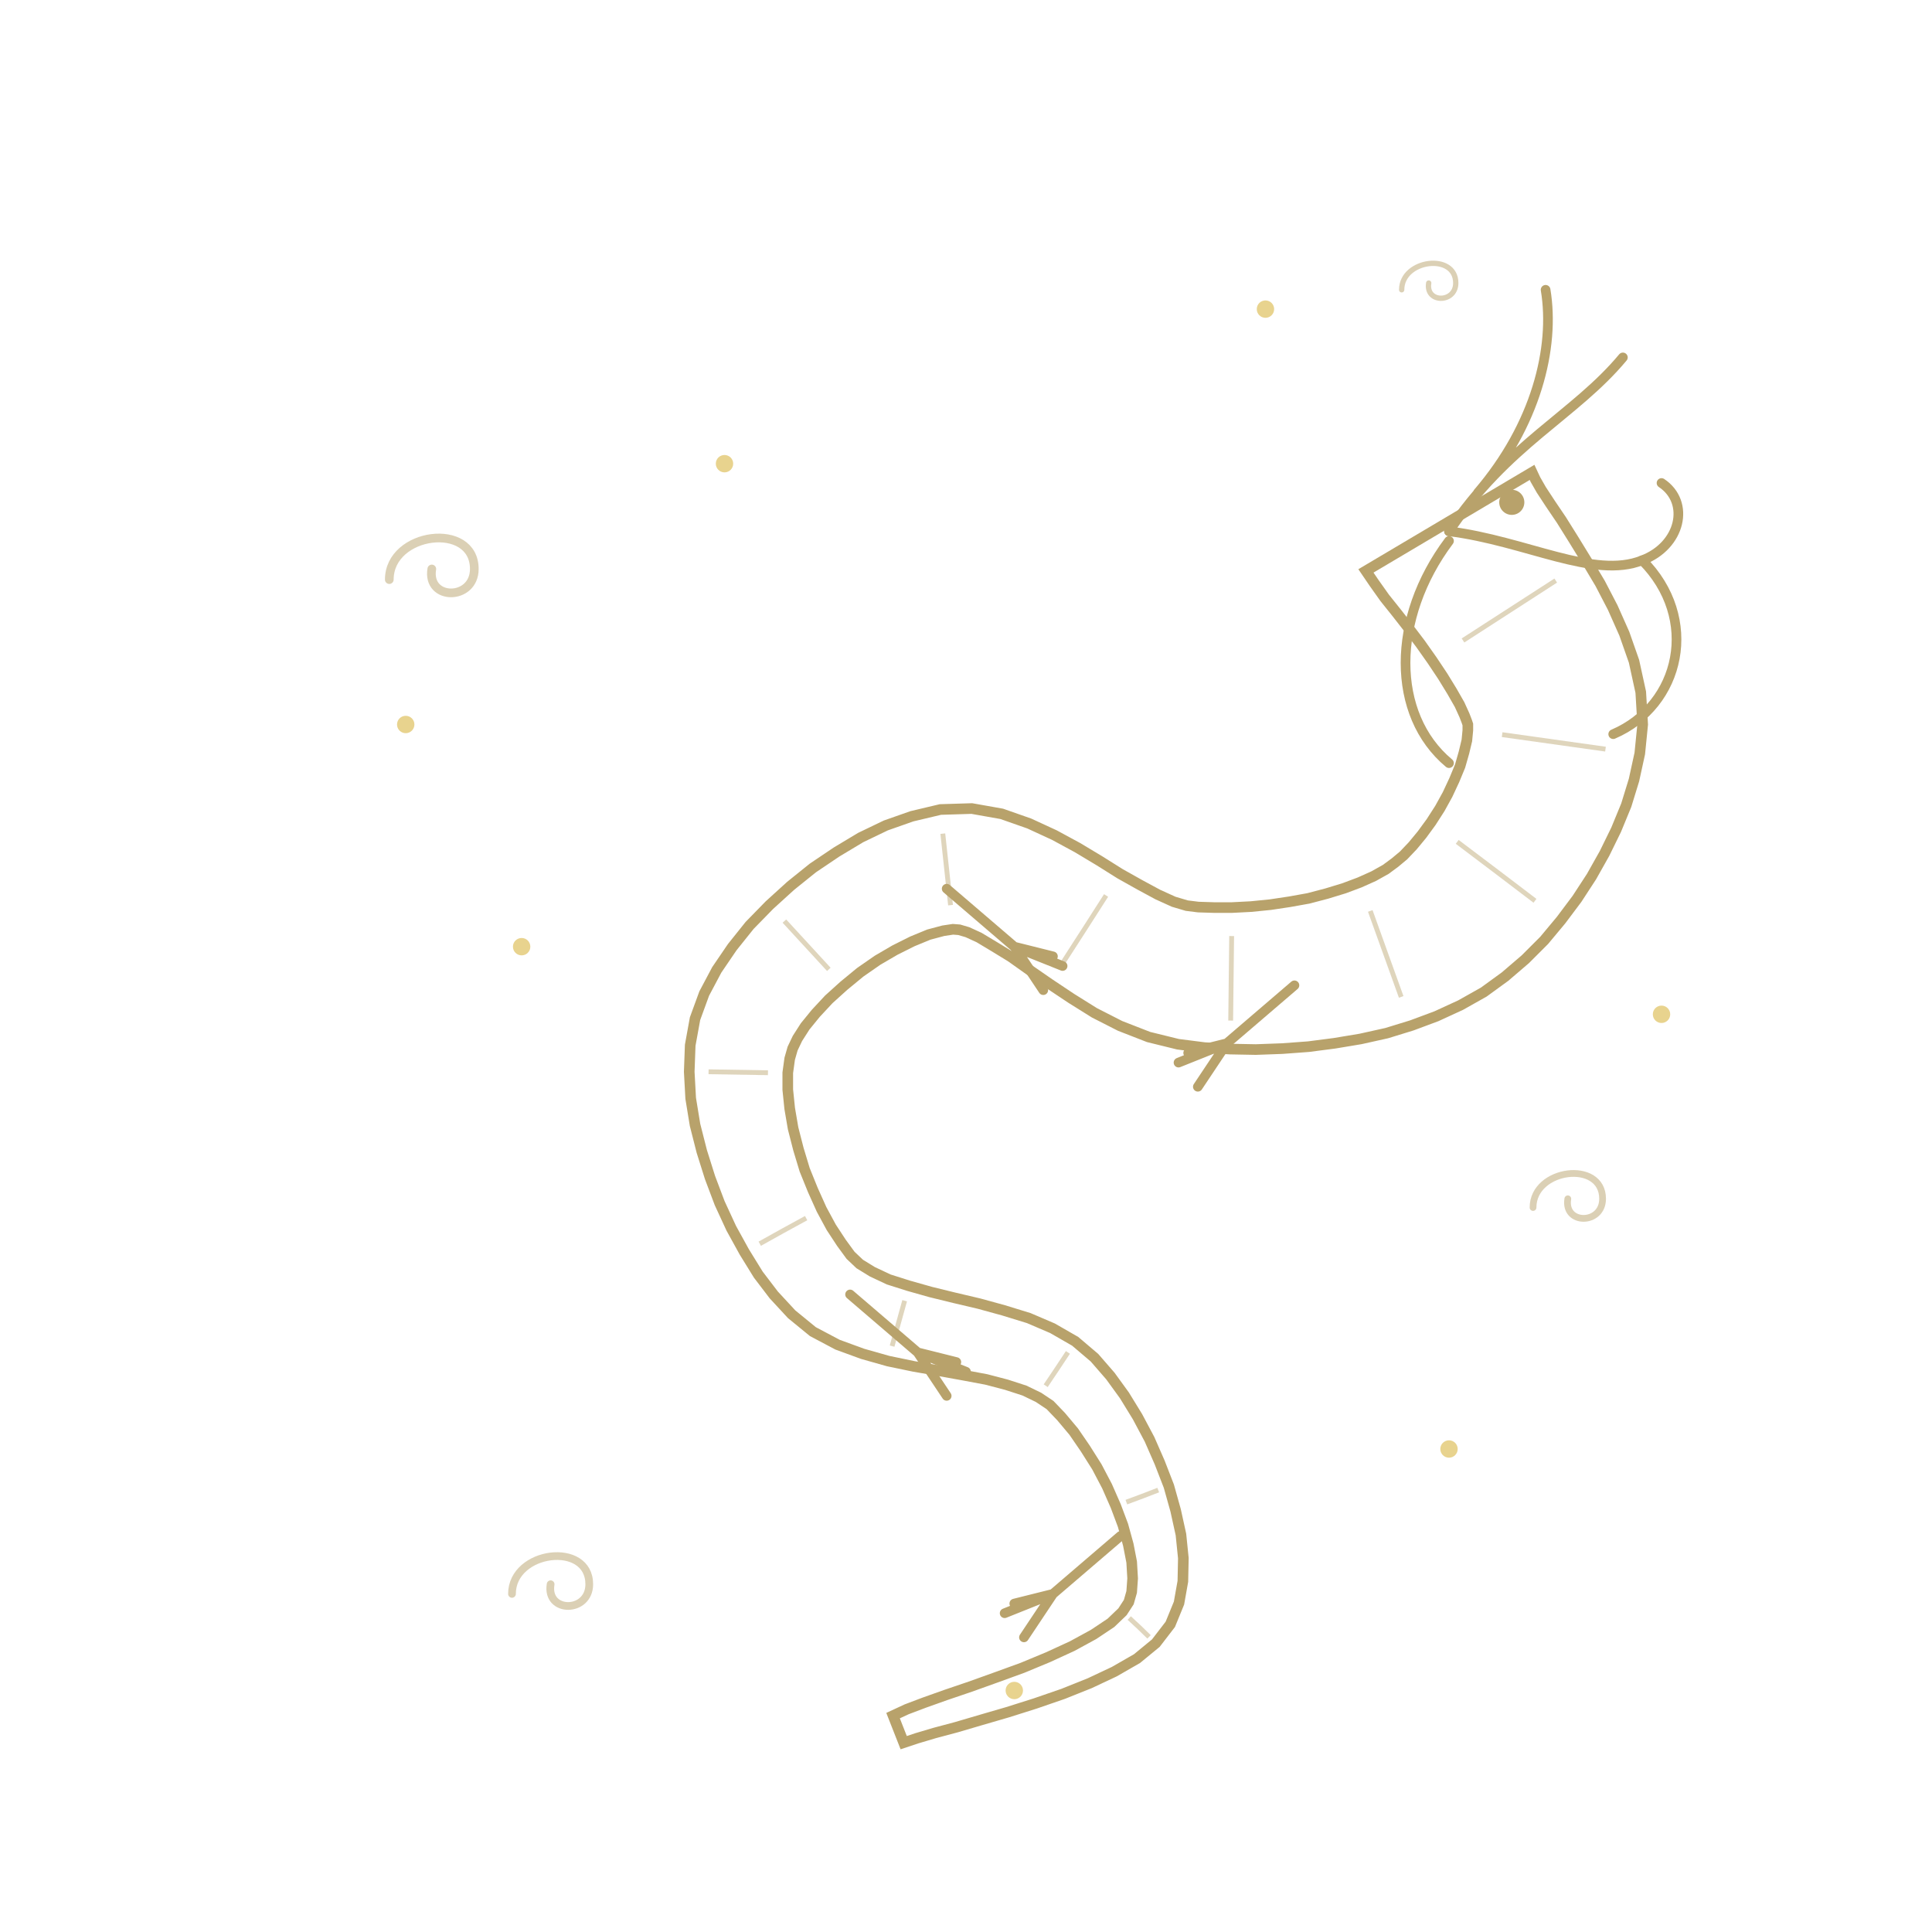
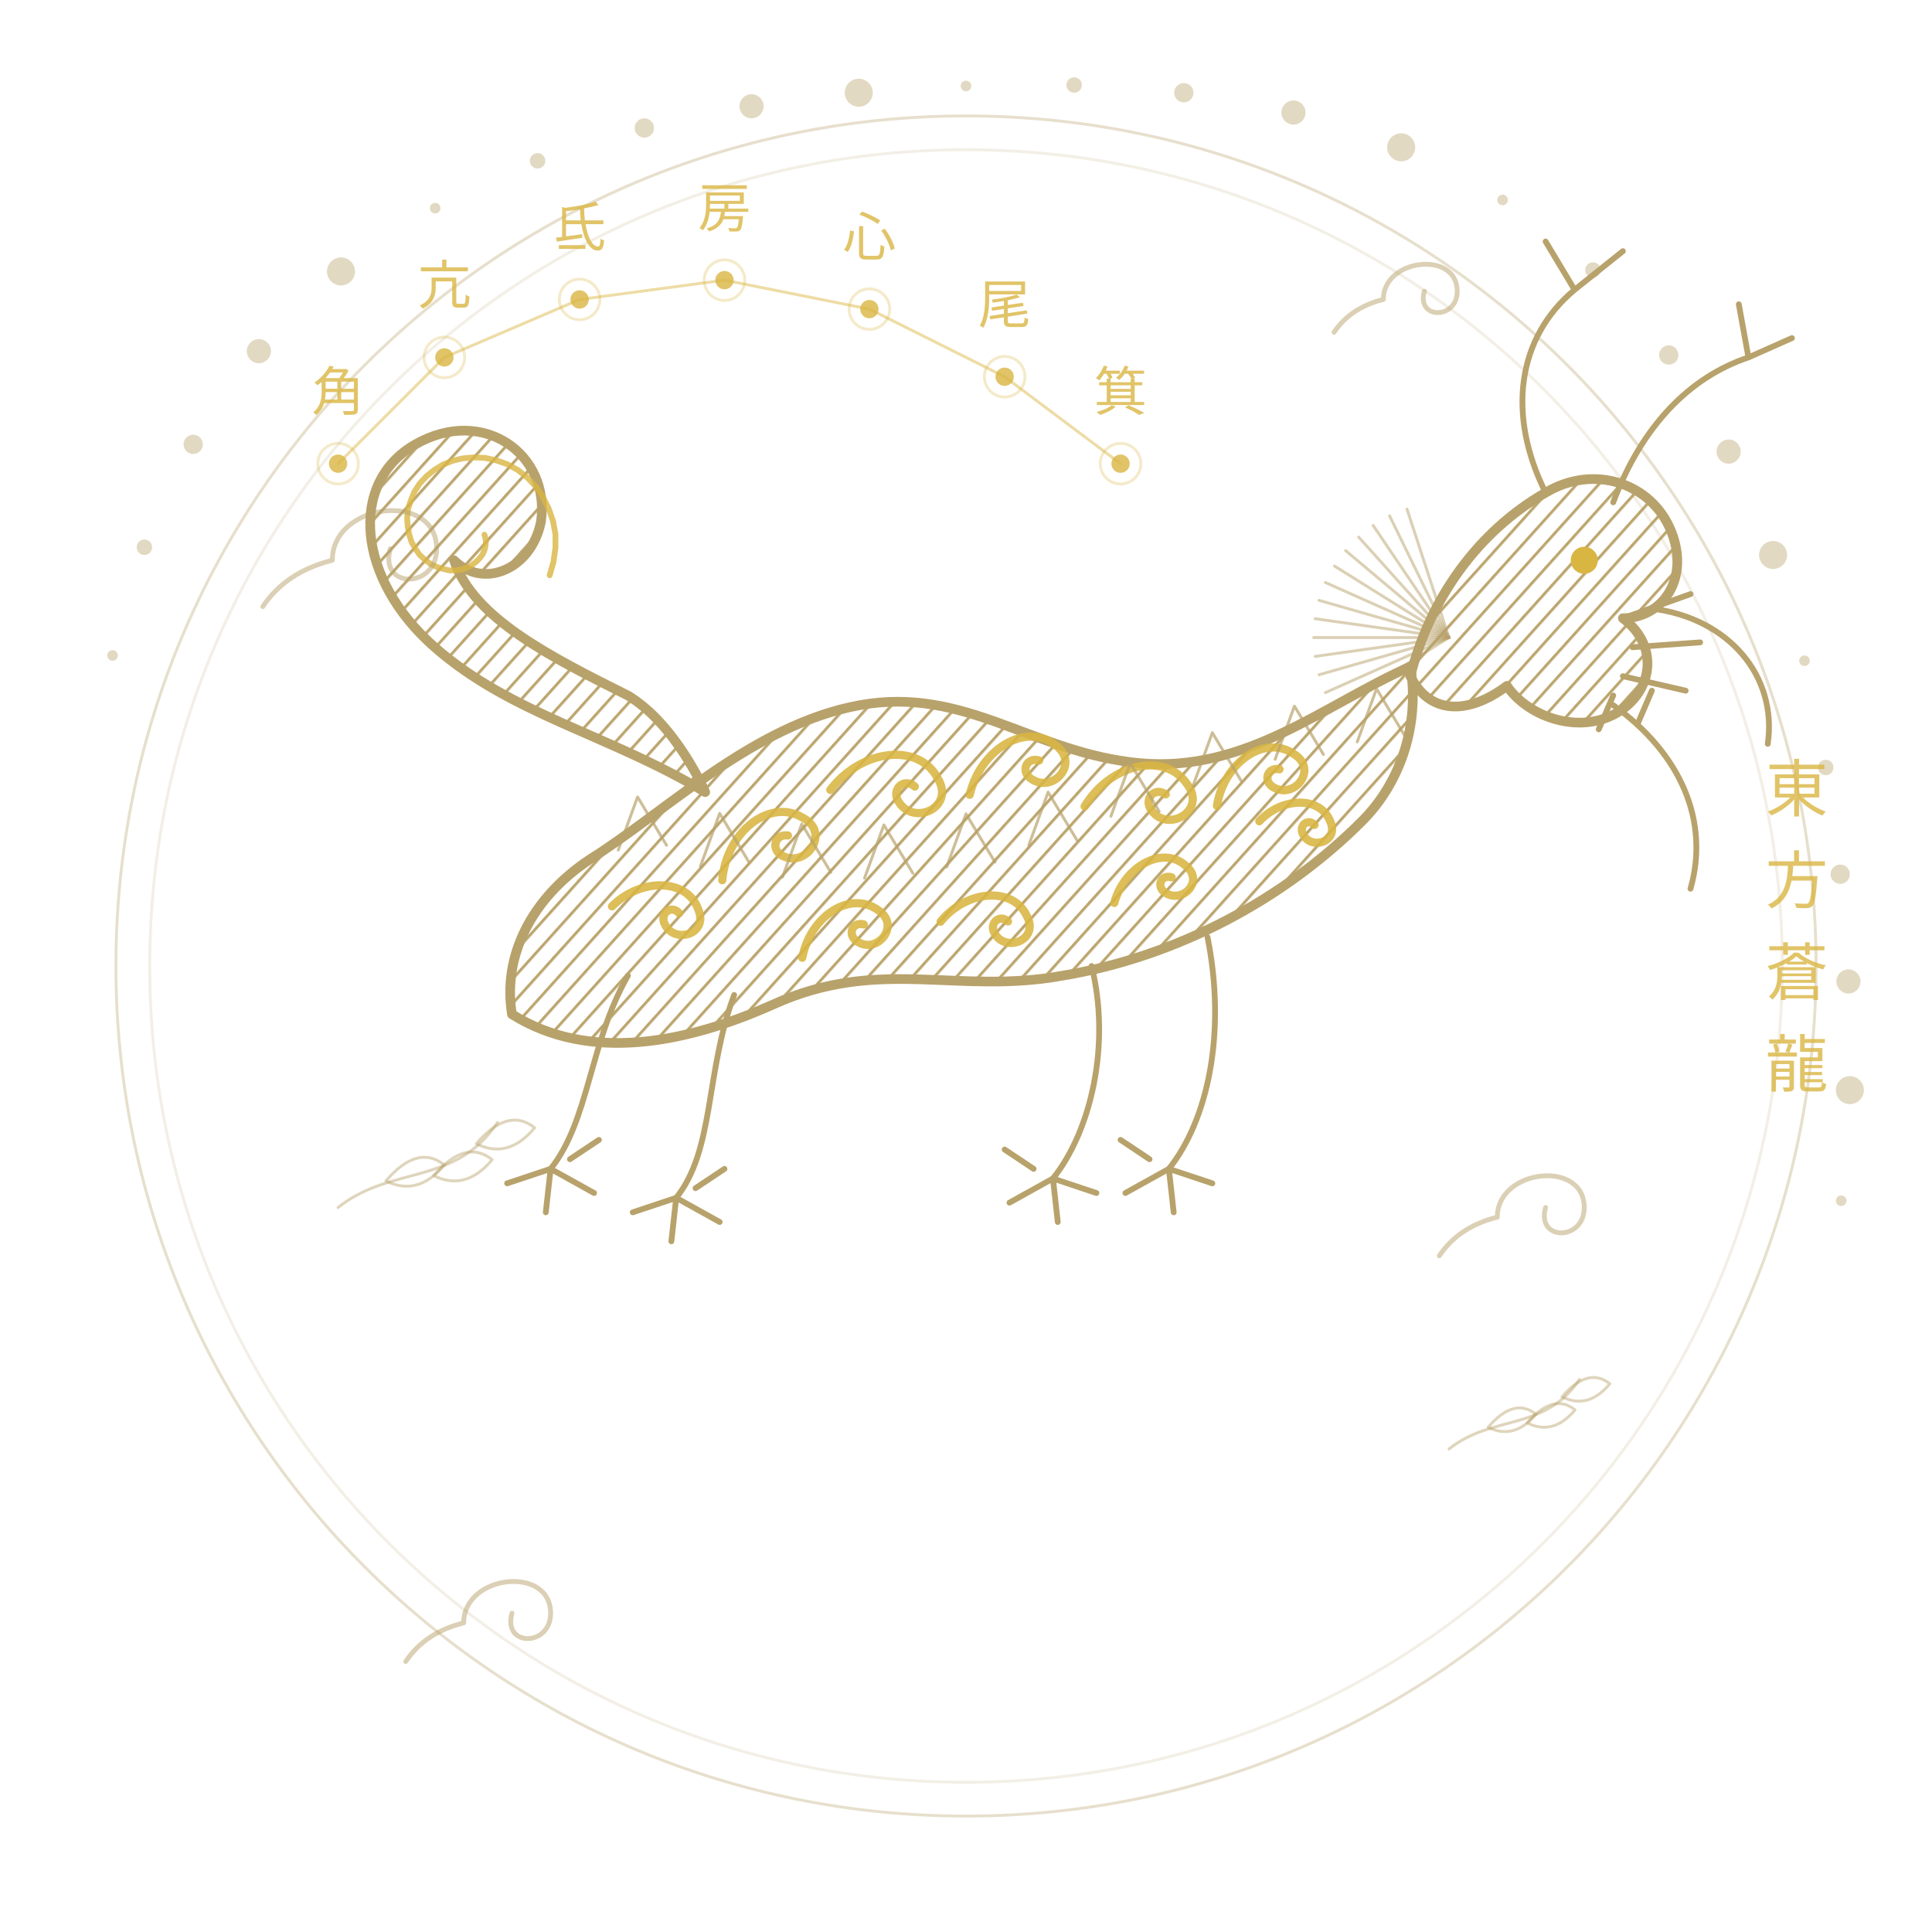
<svg xmlns="http://www.w3.org/2000/svg" viewBox="0 0 400 400" width="400" height="400" class="creature dragon">
-   <path d="M 282.8,118.2 L 284.5,120.7 L 286.7,123.8 L 289.1,126.8 L 291.6,130.0 L 294.1,133.3 L 296.5,136.7 L 298.7,140.0 L 300.6,143.1 L 302.2,145.9 L 303.2,148.1 L 303.7,149.4 L 303.9,150.0 L 303.9,151.2 L 303.7,153.3 L 303.1,155.8 L 302.3,158.6 L 301.1,161.5 L 299.7,164.5 L 298.1,167.4 L 296.3,170.2 L 294.4,172.8 L 292.5,175.1 L 290.6,177.1 L 288.8,178.6 L 286.9,180.0 L 284.4,181.4 L 281.5,182.7 L 278.3,183.9 L 274.7,185.0 L 270.9,186.0 L 267.0,186.7 L 263.0,187.3 L 259.0,187.7 L 255.1,187.9 L 251.3,187.9 L 248.1,187.8 L 245.7,187.5 L 243.0,186.7 L 239.7,185.2 L 236.0,183.2 L 231.9,180.9 L 227.6,178.2 L 223.1,175.5 L 218.3,172.9 L 213.1,170.5 L 207.4,168.5 L 201.2,167.4 L 194.7,167.6 L 188.8,169.0 L 183.4,170.9 L 178.2,173.4 L 173.2,176.4 L 168.3,179.7 L 163.7,183.4 L 159.3,187.4 L 155.2,191.6 L 151.6,196.1 L 148.4,200.8 L 145.8,205.7 L 143.9,210.9 L 142.9,216.4 L 142.7,221.9 L 143.0,227.4 L 143.9,232.9 L 145.3,238.4 L 147.0,243.8 L 149.0,249.1 L 151.4,254.3 L 154.1,259.2 L 157.0,263.9 L 160.2,268.1 L 163.9,272.1 L 168.3,275.7 L 173.4,278.4 L 178.6,280.3 L 183.9,281.8 L 189.2,282.9 L 194.4,283.8 L 199.4,284.7 L 204.2,285.6 L 208.4,286.7 L 212.1,287.9 L 215.0,289.3 L 217.4,290.9 L 219.7,293.3 L 222.3,296.4 L 224.7,299.9 L 227.1,303.7 L 229.2,307.7 L 231.0,311.8 L 232.5,315.8 L 233.6,319.8 L 234.3,323.4 L 234.5,326.8 L 234.3,329.6 L 233.7,331.7 L 232.4,333.7 L 230.0,336.0 L 226.4,338.4 L 222.0,340.8 L 217.0,343.1 L 211.7,345.3 L 206.2,347.3 L 200.9,349.2 L 195.9,350.9 L 191.4,352.5 L 187.7,353.9 L 184.9,355.2 L 187.1,360.8 L 189.8,359.9 L 193.5,358.8 L 198.0,357.6 L 203.1,356.1 L 208.6,354.5 L 214.3,352.7 L 220.1,350.7 L 225.6,348.5 L 230.7,346.1 L 235.4,343.4 L 239.3,340.2 L 242.3,336.3 L 244.1,331.9 L 244.9,327.4 L 245.0,322.6 L 244.5,317.7 L 243.4,312.7 L 242.0,307.7 L 240.1,302.8 L 238.0,298.0 L 235.5,293.3 L 232.8,288.9 L 229.9,284.9 L 226.6,281.1 L 222.6,277.7 L 217.9,275.0 L 213.0,272.9 L 207.8,271.3 L 202.7,269.9 L 197.6,268.7 L 192.7,267.5 L 188.1,266.2 L 184.0,264.9 L 180.6,263.3 L 178.0,261.7 L 176.1,259.9 L 174.2,257.3 L 172.1,254.1 L 170.1,250.4 L 168.3,246.4 L 166.6,242.2 L 165.3,237.9 L 164.2,233.6 L 163.5,229.5 L 163.1,225.6 L 163.1,222.1 L 163.5,219.2 L 164.1,217.1 L 165.1,215.0 L 166.7,212.5 L 168.9,209.8 L 171.6,206.9 L 174.7,204.1 L 178.1,201.3 L 181.7,198.8 L 185.3,196.7 L 188.9,194.9 L 192.3,193.5 L 195.3,192.7 L 197.3,192.4 L 198.6,192.5 L 200.3,193.0 L 202.7,194.1 L 205.7,195.9 L 209.3,198.1 L 213.1,200.8 L 217.3,203.7 L 221.8,206.7 L 226.6,209.7 L 231.9,212.4 L 237.8,214.7 L 243.9,216.2 L 249.4,216.9 L 254.7,217.2 L 260.0,217.3 L 265.5,217.1 L 270.9,216.7 L 276.3,216.0 L 281.7,215.1 L 287.1,213.9 L 292.3,212.3 L 297.4,210.4 L 302.4,208.1 L 307.2,205.4 L 311.6,202.2 L 315.8,198.6 L 319.7,194.7 L 323.2,190.5 L 326.5,186.1 L 329.5,181.5 L 332.2,176.7 L 334.6,171.8 L 336.7,166.7 L 338.3,161.5 L 339.5,156.0 L 340.1,150.0 L 339.7,143.3 L 338.3,136.9 L 336.3,131.2 L 333.9,125.8 L 331.3,120.8 L 328.5,116.1 L 325.8,111.7 L 323.3,107.7 L 321.0,104.3 L 319.1,101.4 L 317.9,99.3 L 317.2,97.8 Z" fill="none" stroke="#b8a26b" stroke-width="2.2" opacity="1.0" />
-   <path d="M 300,110 C 312,92 326,86 336,74 M 306,102 C 318,88 322,72 320,60" fill="none" stroke="#b8a26b" stroke-width="2" stroke-linecap="round" stroke-linejoin="round" />
-   <path d="M 300,110 C 316,112 330,120 340,116 C 348,113 350,104 344,100" fill="none" stroke="#b8a26b" stroke-width="2" stroke-linecap="round" stroke-linejoin="round" />
-   <circle cx="313" cy="104" r="2.6" fill="#b8a26b" opacity="1.0" />
-   <path d="M 340,116 C 352,128 348,146 334,152 M 300,112 C 288,128 288,148 300,158" fill="none" stroke="#b8a26b" stroke-width="2" stroke-linecap="round" stroke-linejoin="round" />
-   <path d="M 268,204 l -14,12 l -8,2 M 254,216 l -6,9 M 254,216 l -10,4" fill="none" stroke="#b8a26b" stroke-width="2" stroke-linecap="round" stroke-linejoin="round" />
-   <path d="M 196,184 l 14,12 l 8,2 M 210,196 l 6,9 M 210,196 l 10,4" fill="none" stroke="#b8a26b" stroke-width="2" stroke-linecap="round" stroke-linejoin="round" />
-   <path d="M 176,268 l 14,12 l 8,2 M 190,280 l 6,9 M 190,280 l 10,4" fill="none" stroke="#b8a26b" stroke-width="2" stroke-linecap="round" stroke-linejoin="round" />
-   <path d="M 232,318 l -14,12 l -8,2 M 218,330 l -6,9 M 218,330 l -10,4" fill="none" stroke="#b8a26b" stroke-width="2" stroke-linecap="round" stroke-linejoin="round" />
-   <path d="M 302.9,132.6 Q 312.5,126.4 322.1,120.2" fill="none" stroke="#b8a26b" stroke-width="1" opacity="0.45" />
-   <path d="M 311.0,152.1 Q 321.7,153.6 332.4,155.1" fill="none" stroke="#b8a26b" stroke-width="1" opacity="0.45" />
-   <path d="M 301.7,174.3 Q 309.8,180.4 317.8,186.5" fill="none" stroke="#b8a26b" stroke-width="1" opacity="0.45" />
-   <path d="M 283.7,188.6 Q 286.9,197.5 290.1,206.4" fill="none" stroke="#b8a26b" stroke-width="1" opacity="0.45" />
-   <path d="M 255.0,193.8 Q 254.9,202.6 254.8,211.3" fill="none" stroke="#b8a26b" stroke-width="1" opacity="0.45" />
-   <path d="M 229.0,185.4 Q 224.6,192.3 220.2,199.1" fill="none" stroke="#b8a26b" stroke-width="1" opacity="0.45" />
-   <path d="M 195.2,172.6 Q 196.0,180.0 196.8,187.4" fill="none" stroke="#b8a26b" stroke-width="1" opacity="0.45" />
-   <path d="M 162.4,190.7 Q 167.0,195.7 171.6,200.7" fill="none" stroke="#b8a26b" stroke-width="1" opacity="0.45" />
-   <path d="M 146.7,221.9 Q 152.9,222.0 159.0,222.1" fill="none" stroke="#b8a26b" stroke-width="1" opacity="0.45" />
-   <path d="M 157.3,257.5 Q 162.1,254.8 166.9,252.2" fill="none" stroke="#b8a26b" stroke-width="1" opacity="0.45" />
-   <path d="M 184.7,278.7 Q 186.0,274.0 187.3,269.3" fill="none" stroke="#b8a26b" stroke-width="1" opacity="0.45" />
-   <path d="M 216.5,286.9 Q 218.8,283.5 221.1,280.0" fill="none" stroke="#b8a26b" stroke-width="1" opacity="0.45" />
-   <path d="M 233.2,311.0 Q 236.5,309.8 239.8,308.5" fill="none" stroke="#b8a26b" stroke-width="1" opacity="0.45" />
-   <path d="M 233.8,335.0 Q 235.9,336.9 237.9,338.9" fill="none" stroke="#b8a26b" stroke-width="1" opacity="0.45" />
-   <path d="M 80.6,120.0 C 80.6,110.1 98.2,107.9 98.2,117.8 C 98.2,124.4 88.3,124.4 89.4,117.8" fill="none" stroke="#b8a26b" stroke-width="1.8" stroke-linecap="round" opacity="0.5" />
-   <path d="M 317.4,250.0 C 317.4,241.9 331.8,240.1 331.8,248.2 C 331.8,253.6 323.7,253.6 324.6,248.2" fill="none" stroke="#b8a26b" stroke-width="1.4" stroke-linecap="round" opacity="0.5" />
-   <path d="M 106.0,330.0 C 106.0,321.0 122.0,319.0 122.0,328.0 C 122.0,334.0 113.0,334.0 114.0,328.0" fill="none" stroke="#b8a26b" stroke-width="1.6" stroke-linecap="round" opacity="0.5" />
-   <path d="M 290.2,60.0 C 290.2,53.7 301.4,52.3 301.4,58.6 C 301.4,62.8 295.1,62.8 295.8,58.6" fill="none" stroke="#b8a26b" stroke-width="1.1" stroke-linecap="round" opacity="0.5" />
-   <circle cx="84.0" cy="150.0" r="1.8" fill="#d9b542" opacity="0.6" />
-   <circle cx="108.0" cy="196.0" r="1.8" fill="#d9b542" opacity="0.6" />
-   <circle cx="300.0" cy="300.0" r="1.8" fill="#d9b542" opacity="0.6" />
-   <circle cx="262.0" cy="64.0" r="1.8" fill="#d9b542" opacity="0.6" />
-   <circle cx="150.0" cy="96.0" r="1.8" fill="#d9b542" opacity="0.6" />
-   <circle cx="210.0" cy="350.0" r="1.8" fill="#d9b542" opacity="0.6" />
-   <circle cx="344.0" cy="210.0" r="1.8" fill="#d9b542" opacity="0.6" />
+   <defs>
+     <pattern id="hatch-dragon" width="3.4" height="3.4" patternUnits="userSpaceOnUse" patternTransform="rotate(42)">
+       <line x1="0" y1="0" x2="0" y2="3.4" stroke="#b8a26b" stroke-width="1.15" />
+     </pattern>
+   </defs>
+   <path d="M 292,138 C 274,146 258,160 236,158 C 214,156 200,142 178,146 C 156,150 138,168 122,178 C 110,186 104,198 106,210 C 122,220 142,216 160,208 C 182,198 198,206 220,202 C 244,198 266,186 282,170 C 290,162 294,150 292,138 Z" fill="url(#hatch-dragon)" opacity="1.00" />
+   <path d="M 292,138 C 274,146 258,160 236,158 C 214,156 200,142 178,146 C 156,150 138,168 122,178 C 110,186 104,198 106,210 C 122,220 142,216 160,208 C 182,198 198,206 220,202 C 244,198 266,186 282,170 C 290,162 294,150 292,138 Z" fill="none" stroke="#b8a26b" stroke-width="2.0" stroke-linecap="round" stroke-linejoin="round" opacity="1.00" />
+   <path d="M 292,140 C 296,124 306,110 320,102 C 330,96 342,100 346,110 C 350,120 344,128 336,128 C 344,134 342,144 334,148 C 326,152 316,148 312,142 C 304,148 296,148 292,140 Z" fill="url(#hatch-dragon)" opacity="1.00" />
+   <path d="M 292,140 C 296,124 306,110 320,102 C 330,96 342,100 346,110 C 350,120 344,128 336,128 C 344,134 342,144 334,148 C 326,152 316,148 312,142 C 304,148 296,148 292,140 Z" fill="none" stroke="#b8a26b" stroke-width="2.0" stroke-linecap="round" stroke-linejoin="round" opacity="1.00" />
+   <path d="M 146,164 C 126,152 106,148 90,134 C 74,120 72,100 86,92 C 100,84 114,94 112,108 C 110,118 100,122 94,116 C 98,128 114,136 130,144 C 140,150 146,164 146,164 Z" fill="url(#hatch-dragon)" opacity="1.00" />
+   <path d="M 146,164 C 126,152 106,148 90,134 C 74,120 72,100 86,92 C 100,84 114,94 112,108 C 110,118 100,122 94,116 C 98,128 114,136 130,144 C 140,150 146,164 146,164 Z" fill="none" stroke="#b8a26b" stroke-width="2.0" stroke-linecap="round" stroke-linejoin="round" opacity="1.00" />
+   <g transform="rotate(-14.0 262.0 160.0)">
+     <path d="M 250.6,164.2 C 254.2,155.8 263.8,152.2 268.6,157.6 C 272.8,161.8 266.8,166.6 263.2,163.6 C 260.8,161.8 262.6,158.8 265.0,160.0" fill="none" stroke="#d9b542" stroke-width="1.7" stroke-linecap="round" stroke-linejoin="round" opacity="0.88" />
+   </g>
+   <g transform="rotate(8.0 238.0 164.0)">
+     <path d="M 225.1,168.8 C 229.2,159.2 240.0,155.2 245.5,161.3 C 250.2,166.0 243.4,171.5 239.4,168.1 C 236.6,166.0 238.7,162.6 241.4,164.0" fill="none" stroke="#d9b542" stroke-width="1.7" stroke-linecap="round" stroke-linejoin="round" opacity="0.88" />
+   </g>
+   <g transform="rotate(-10.0 212.0 158.0)">
+     <path d="M 199.8,162.5 C 203.7,153.5 213.9,149.7 219.0,155.4 C 223.5,159.9 217.1,165.0 213.3,161.8 C 210.7,159.9 212.6,156.7 215.2,158.0" fill="none" stroke="#d9b542" stroke-width="1.7" stroke-linecap="round" stroke-linejoin="round" opacity="0.88" />
+   </g>
+   <g transform="rotate(14.0 186.0 162.0)">
+     <path d="M 172.7,166.9 C 176.9,157.1 188.1,152.9 193.7,159.2 C 198.6,164.1 191.6,169.7 187.4,166.2 C 184.6,164.1 186.7,160.6 189.5,162.0" fill="none" stroke="#d9b542" stroke-width="1.7" stroke-linecap="round" stroke-linejoin="round" opacity="0.88" />
+   </g>
+   <g transform="rotate(-18.0 160.0 174.0)">
+     <path d="M 147.5,178.6 C 151.4,169.4 162.0,165.4 167.3,171.4 C 171.9,176.0 165.3,181.3 161.3,178.0 C 158.7,176.0 160.7,172.7 163.3,174.0" fill="none" stroke="#d9b542" stroke-width="1.7" stroke-linecap="round" stroke-linejoin="round" opacity="0.88" />
+   </g>
+   <g transform="rotate(22.0 138.0 188.0)">
+     <path d="M 127.4,191.9 C 130.7,184.1 139.7,180.7 144.2,185.8 C 148.1,189.7 142.5,194.2 139.1,191.4 C 136.9,189.7 138.6,186.9 140.8,188.0" fill="none" stroke="#d9b542" stroke-width="1.7" stroke-linecap="round" stroke-linejoin="round" opacity="0.88" />
+   </g>
+   <g transform="rotate(-12.0 176.0 192.0)">
+     <path d="M 165.0,196.1 C 168.5,187.9 177.7,184.5 182.4,189.7 C 186.4,193.7 180.6,198.4 177.2,195.5 C 174.8,193.7 176.6,190.8 178.9,192.0" fill="none" stroke="#d9b542" stroke-width="1.7" stroke-linecap="round" stroke-linejoin="round" opacity="0.88" />
+   </g>
+   <g transform="rotate(16.0 206.0 190.0)">
+     <path d="M 195.4,193.9 C 198.7,186.1 207.7,182.7 212.2,187.8 C 216.1,191.7 210.5,196.2 207.1,193.4 C 204.9,191.7 206.6,188.9 208.8,190.0" fill="none" stroke="#d9b542" stroke-width="1.7" stroke-linecap="round" stroke-linejoin="round" opacity="0.88" />
+   </g>
+   <g transform="rotate(-8.0 240.0 182.0)">
+     <path d="M 230.1,185.6 C 233.2,178.4 241.6,175.2 245.7,179.9 C 249.4,183.6 244.2,187.7 241.0,185.1 C 239.0,183.6 240.5,181.0 242.6,182.0" fill="none" stroke="#d9b542" stroke-width="1.7" stroke-linecap="round" stroke-linejoin="round" opacity="0.88" />
+   </g>
+   <g transform="rotate(20.0 270.0 170.0)">
+     <path d="M 261.3,173.2 C 264.0,166.8 271.4,164.0 275.1,168.2 C 278.3,171.4 273.7,175.1 270.9,172.8 C 269.1,171.4 270.5,169.1 272.3,170.0" fill="none" stroke="#d9b542" stroke-width="1.7" stroke-linecap="round" stroke-linejoin="round" opacity="0.88" />
+   </g>
+   <path d="M 113.8,119.1 L 114.6,116.3 L 115.0,113.4 L 115.0,110.6 L 114.5,107.9 L 113.6,105.3 L 112.4,102.9 L 110.9,100.7 L 109.2,98.9 L 107.2,97.3 L 105.0,96.1 L 102.7,95.3 L 100.4,94.8 L 98.1,94.7 L 95.8,94.9 L 93.7,95.4 L 91.7,96.2 L 89.9,97.3 L 88.3,98.6 L 86.9,100.1 L 85.8,101.8 L 85.1,103.5 L 84.5,105.3 L 84.3,107.1 L 84.4,108.9 L 84.7,110.6 L 85.2,112.2 L 86.0,113.6 L 86.9,114.9 L 88.0,115.9 L 89.2,116.8 L 90.5,117.4 L 91.8,117.8 L 93.1,118.1 L 94.4,118.1 L 95.6,117.9 L 96.7,117.5 L 97.7,117.0 L 98.6,116.3 L 99.3,115.6 L 99.9,114.8 L 100.3,113.9 L 100.5,113.1 L 100.6,112.2 L 100.5,111.4 L 100.3,110.7" fill="none" stroke="#d9b542" stroke-width="1.2" stroke-linecap="round" stroke-linejoin="round" opacity="0.80" />
+   <path d="M 128,176.0 l 4,-11 l 6,10" fill="none" stroke="#b8a26b" stroke-width="0.6" stroke-linecap="round" stroke-linejoin="round" opacity="0.70" />
+   <path d="M 145,179.4 l 4,-11 l 6,10" fill="none" stroke="#b8a26b" stroke-width="0.6" stroke-linecap="round" stroke-linejoin="round" opacity="0.70" />
+   <path d="M 162,181.6 l 4,-11 l 6,10" fill="none" stroke="#b8a26b" stroke-width="0.6" stroke-linecap="round" stroke-linejoin="round" opacity="0.70" />
+   <path d="M 179,181.8 l 4,-11 l 6,10" fill="none" stroke="#b8a26b" stroke-width="0.6" stroke-linecap="round" stroke-linejoin="round" opacity="0.70" />
+   <path d="M 196,179.5 l 4,-11 l 6,10" fill="none" stroke="#b8a26b" stroke-width="0.6" stroke-linecap="round" stroke-linejoin="round" opacity="0.70" />
+   <path d="M 213,175.0 l 4,-11 l 6,10" fill="none" stroke="#b8a26b" stroke-width="0.6" stroke-linecap="round" stroke-linejoin="round" opacity="0.70" />
+   <path d="M 230,169.0 l 4,-11 l 6,10" fill="none" stroke="#b8a26b" stroke-width="0.6" stroke-linecap="round" stroke-linejoin="round" opacity="0.70" />
+   <path d="M 247,162.7 l 4,-11 l 6,10" fill="none" stroke="#b8a26b" stroke-width="0.6" stroke-linecap="round" stroke-linejoin="round" opacity="0.70" />
+   <path d="M 264,157.2 l 4,-11 l 6,10" fill="none" stroke="#b8a26b" stroke-width="0.6" stroke-linecap="round" stroke-linejoin="round" opacity="0.70" />
+   <path d="M 281,153.6 l 4,-11 l 6,10" fill="none" stroke="#b8a26b" stroke-width="0.6" stroke-linecap="round" stroke-linejoin="round" opacity="0.70" />
+   <path d="M 320,102 C 312,86 314,70 326,60 M 326,60 l 10,-8 M 326,60 l -6,-10 M 334,104 C 340,88 350,78 362,74 M 362,74 l 9,-4 M 362,74 l -2,-11" fill="none" stroke="#b8a26b" stroke-width="1.2" stroke-linecap="round" stroke-linejoin="round" opacity="1.00" />
+   <circle cx="328" cy="116" r="2.8" fill="#d9b542" opacity="1.0" />
+   <path d="M 342,126 C 358,128 368,140 366,154 M 334,146 C 348,156 354,170 350,184" fill="none" stroke="#b8a26b" stroke-width="1.2" stroke-linecap="round" stroke-linejoin="round" opacity="1.00" />
+   <path d="M 336,128 l 14,-5 M 338,134 l 14,-1 M 336,140 l 13,3 M 334,144 l -3,7 M 342,143 l -3,7" fill="none" stroke="#b8a26b" stroke-width="1.2" stroke-linecap="round" stroke-linejoin="round" opacity="1.00" />
+   <path d="M 300,132 L 276.3,146.8" fill="none" stroke="#b8a26b" stroke-width="0.6" stroke-linecap="round" stroke-linejoin="round" opacity="0.50" />
+   <path d="M 300,132 L 274.4,143.4" fill="none" stroke="#b8a26b" stroke-width="0.6" stroke-linecap="round" stroke-linejoin="round" opacity="0.50" />
+   <path d="M 300,132 L 273.1,139.7" fill="none" stroke="#b8a26b" stroke-width="0.6" stroke-linecap="round" stroke-linejoin="round" opacity="0.50" />
+   <path d="M 300,132 L 272.3,135.9" fill="none" stroke="#b8a26b" stroke-width="0.6" stroke-linecap="round" stroke-linejoin="round" opacity="0.50" />
+   <path d="M 300,132 L 272.0,132.0" fill="none" stroke="#b8a26b" stroke-width="0.6" stroke-linecap="round" stroke-linejoin="round" opacity="0.50" />
+   <path d="M 300,132 L 272.3,128.1" fill="none" stroke="#b8a26b" stroke-width="0.6" stroke-linecap="round" stroke-linejoin="round" opacity="0.50" />
+   <path d="M 300,132 L 273.1,124.3" fill="none" stroke="#b8a26b" stroke-width="0.6" stroke-linecap="round" stroke-linejoin="round" opacity="0.50" />
+   <path d="M 300,132 L 274.4,120.6" fill="none" stroke="#b8a26b" stroke-width="0.6" stroke-linecap="round" stroke-linejoin="round" opacity="0.50" />
+   <path d="M 300,132 L 276.3,117.2" fill="none" stroke="#b8a26b" stroke-width="0.6" stroke-linecap="round" stroke-linejoin="round" opacity="0.50" />
+   <path d="M 300,132 L 278.6,114.0" fill="none" stroke="#b8a26b" stroke-width="0.6" stroke-linecap="round" stroke-linejoin="round" opacity="0.50" />
+   <path d="M 300,132 L 281.3,111.2" fill="none" stroke="#b8a26b" stroke-width="0.6" stroke-linecap="round" stroke-linejoin="round" opacity="0.50" />
+   <path d="M 300,132 L 284.3,108.8" fill="none" stroke="#b8a26b" stroke-width="0.6" stroke-linecap="round" stroke-linejoin="round" opacity="0.50" />
+   <path d="M 300,132 L 287.7,106.8" fill="none" stroke="#b8a26b" stroke-width="0.6" stroke-linecap="round" stroke-linejoin="round" opacity="0.50" />
+   <path d="M 300,132 L 291.3,105.4" fill="none" stroke="#b8a26b" stroke-width="0.6" stroke-linecap="round" stroke-linejoin="round" opacity="0.50" />
+   <path d="M 250,194 C 254,214 250,232 242,242" fill="none" stroke="#b8a26b" stroke-width="1.2" stroke-linecap="round" stroke-linejoin="round" opacity="1.00" />
+   <path d="M 242.0,242.0 l -9.0,5.0 M 242.0,242.0 l 1.0,9.0 M 242.0,242.0 l 9.0,3.0 M 238.0,240.0 l -6.0,-4.0" fill="none" stroke="#b8a26b" stroke-width="1.2" stroke-linecap="round" stroke-linejoin="round" opacity="1.00" />
+   <path d="M 226,200 C 230,216 226,234 218,244" fill="none" stroke="#b8a26b" stroke-width="1.2" stroke-linecap="round" stroke-linejoin="round" opacity="1.00" />
+   <path d="M 218.0,244.0 l -9.0,5.0 M 218.0,244.0 l 1.0,9.0 M 218.0,244.0 l 9.0,3.0 M 214.0,242.0 l -6.0,-4.0" fill="none" stroke="#b8a26b" stroke-width="1.2" stroke-linecap="round" stroke-linejoin="round" opacity="1.00" />
+   <path d="M 152,206 C 146,222 148,238 140,248" fill="none" stroke="#b8a26b" stroke-width="1.2" stroke-linecap="round" stroke-linejoin="round" opacity="1.00" />
+   <path d="M 140.0,248.0 l 9.0,5.0 M 140.0,248.0 l -1.0,9.0 M 140.0,248.0 l -9.0,3.0 M 144.0,246.0 l 6.0,-4.0" fill="none" stroke="#b8a26b" stroke-width="1.2" stroke-linecap="round" stroke-linejoin="round" opacity="1.00" />
+   <path d="M 130,202 C 122,216 122,232 114,242" fill="none" stroke="#b8a26b" stroke-width="1.2" stroke-linecap="round" stroke-linejoin="round" opacity="1.00" />
+   <path d="M 114.0,242.0 l 9.0,5.0 M 114.0,242.0 l -1.0,9.0 M 114.0,242.0 l -9.0,3.0 M 118.0,240.0 l 6.0,-4.0" fill="none" stroke="#b8a26b" stroke-width="1.2" stroke-linecap="round" stroke-linejoin="round" opacity="1.00" />
+   <circle cx="200" cy="200" r="176" fill="none" stroke="#b8a26b" stroke-width="0.6" opacity="0.34" />
+   <circle cx="200" cy="200" r="169" fill="none" stroke="#b8a26b" stroke-width="0.6" opacity="0.17" />
+   <circle cx="23.3" cy="135.7" r="1.1" fill="#b8a26b" opacity="0.41" />
+   <circle cx="29.9" cy="113.3" r="1.6" fill="#b8a26b" opacity="0.41" />
+   <circle cx="40.0" cy="92.0" r="2.0" fill="#b8a26b" opacity="0.41" />
+   <circle cx="53.6" cy="72.7" r="2.5" fill="#b8a26b" opacity="0.41" />
+   <circle cx="70.6" cy="56.2" r="2.9" fill="#b8a26b" opacity="0.41" />
+   <circle cx="90.1" cy="43.1" r="1.1" fill="#b8a26b" opacity="0.41" />
+   <circle cx="111.3" cy="33.3" r="1.6" fill="#b8a26b" opacity="0.41" />
+   <circle cx="133.4" cy="26.5" r="2.0" fill="#b8a26b" opacity="0.41" />
+   <circle cx="155.6" cy="22.0" r="2.5" fill="#b8a26b" opacity="0.41" />
+   <circle cx="177.8" cy="19.2" r="2.9" fill="#b8a26b" opacity="0.41" />
+   <circle cx="200.0" cy="17.8" r="1.1" fill="#b8a26b" opacity="0.41" />
+   <circle cx="222.4" cy="17.6" r="1.6" fill="#b8a26b" opacity="0.41" />
+   <circle cx="245.1" cy="19.2" r="2.0" fill="#b8a26b" opacity="0.41" />
+   <circle cx="267.8" cy="23.3" r="2.5" fill="#b8a26b" opacity="0.41" />
+   <circle cx="290.1" cy="30.5" r="2.9" fill="#b8a26b" opacity="0.41" />
+   <circle cx="311.1" cy="41.4" r="1.1" fill="#b8a26b" opacity="0.41" />
+   <circle cx="329.8" cy="55.9" r="1.6" fill="#b8a26b" opacity="0.41" />
+   <circle cx="345.5" cy="73.5" r="2.0" fill="#b8a26b" opacity="0.41" />
+   <circle cx="357.9" cy="93.5" r="2.5" fill="#b8a26b" opacity="0.41" />
+   <circle cx="367.1" cy="114.9" r="2.9" fill="#b8a26b" opacity="0.41" />
+   <circle cx="373.6" cy="136.8" r="1.1" fill="#b8a26b" opacity="0.41" />
+   <circle cx="378.0" cy="158.9" r="1.6" fill="#b8a26b" opacity="0.41" />
+   <circle cx="381.0" cy="181.0" r="2.0" fill="#b8a26b" opacity="0.41" />
+   <circle cx="382.7" cy="203.2" r="2.5" fill="#b8a26b" opacity="0.41" />
+   <circle cx="383.0" cy="225.7" r="2.9" fill="#b8a26b" opacity="0.41" />
+   <circle cx="381.2" cy="248.6" r="1.1" fill="#b8a26b" opacity="0.41" />
+   <path d="M 68.8,116.0 C 68.8,104.0 90.4,101.6 90.4,113.6 C 90.4,122.0 78.4,122.0 80.8,113.6 M 68.8,116.0 q -9.6,2.4 -14.4,9.6" fill="none" stroke="#b8a26b" stroke-width="1.0" stroke-linecap="round" opacity="0.5" />
+   <path d="M 310.0,252.0 C 310.0,242.0 328.0,240.0 328.0,250.0 C 328.0,257.0 318.0,257.0 320.0,250.0 M 310.0,252.0 q -8.0,2.0 -12.0,8.0" fill="none" stroke="#b8a26b" stroke-width="1.0" stroke-linecap="round" opacity="0.5" />
+   <path d="M 96.0,336.0 C 96.0,326.0 114.0,324.0 114.0,334.0 C 114.0,341.0 104.0,341.0 106.0,334.0 M 96.0,336.0 q -8.0,2.0 -12.0,8.0" fill="none" stroke="#b8a26b" stroke-width="1.0" stroke-linecap="round" opacity="0.5" />
+   <path d="M 286.4,62.0 C 286.4,53.5 301.7,51.8 301.7,60.3 C 301.7,66.2 293.2,66.2 294.9,60.3 M 286.4,62.0 q -6.8,1.7 -10.2,6.8" fill="none" stroke="#b8a26b" stroke-width="1.0" stroke-linecap="round" opacity="0.5" />
+   <path d="M 70.0,250.0 C 81.0,241.2 94.2,245.6 103.0,232.4" fill="none" stroke="#b8a26b" stroke-width="0.6" stroke-linecap="round" stroke-linejoin="round" opacity="0.45" />
+   <path d="M 79.9,244.5 q 6.6,-7.7 12.1,-3.3 q -5.5,6.6 -12.1,3.3" fill="none" stroke="#b8a26b" stroke-width="0.6" stroke-linecap="round" stroke-linejoin="round" opacity="0.45" />
+   <path d="M 89.8,243.4 q 6.6,-7.7 12.1,-3.3 q -5.5,6.6 -12.1,3.3" fill="none" stroke="#b8a26b" stroke-width="0.6" stroke-linecap="round" stroke-linejoin="round" opacity="0.45" />
+   <path d="M 98.6,236.8 q 6.6,-7.7 12.1,-3.3 q -5.5,6.6 -12.1,3.3" fill="none" stroke="#b8a26b" stroke-width="0.6" stroke-linecap="round" stroke-linejoin="round" opacity="0.45" />
+   <path d="M 300.0,300.0 C 309.0,292.8 319.8,296.4 327.0,285.6" fill="none" stroke="#b8a26b" stroke-width="0.6" stroke-linecap="round" stroke-linejoin="round" opacity="0.45" />
+   <path d="M 308.1,295.5 q 5.4,-6.3 9.9,-2.7 q -4.5,5.4 -9.9,2.7" fill="none" stroke="#b8a26b" stroke-width="0.6" stroke-linecap="round" stroke-linejoin="round" opacity="0.45" />
+   <path d="M 316.2,294.6 q 5.4,-6.3 9.9,-2.7 q -4.5,5.4 -9.9,2.7" fill="none" stroke="#b8a26b" stroke-width="0.6" stroke-linecap="round" stroke-linejoin="round" opacity="0.45" />
+   <path d="M 323.4,289.2 q 5.4,-6.3 9.9,-2.7 q -4.5,5.4 -9.9,2.7" fill="none" stroke="#b8a26b" stroke-width="0.6" stroke-linecap="round" stroke-linejoin="round" opacity="0.45" />
+   <path d="M 70.0,96.0 L 92.0,74.0 L 120.0,62.0 L 150.0,58.0 L 180.0,64.0 L 208.0,78.0 L 232.0,96.0" fill="none" stroke="#d9b542" stroke-width="0.6" stroke-linecap="round" stroke-linejoin="round" opacity="0.48" />
+   <circle cx="70.0" cy="96.0" r="1.9" fill="#d9b542" opacity="0.8" />
+   <circle cx="70.0" cy="96.0" r="4.2" fill="none" stroke="#d9b542" stroke-width="0.6" opacity="0.28" />
+   <text x="70.0" y="85.0" fill="#d9b542" font-size="11" font-family="Songti SC,STSong,serif" text-anchor="middle" opacity="0.8">角</text>
+   <circle cx="92.0" cy="74.0" r="1.9" fill="#d9b542" opacity="0.8" />
+   <circle cx="92.0" cy="74.0" r="4.2" fill="none" stroke="#d9b542" stroke-width="0.6" opacity="0.28" />
+   <text x="92.0" y="63.0" fill="#d9b542" font-size="11" font-family="Songti SC,STSong,serif" text-anchor="middle" opacity="0.8">亢</text>
+   <circle cx="120.0" cy="62.0" r="1.9" fill="#d9b542" opacity="0.8" />
+   <circle cx="120.0" cy="62.0" r="4.2" fill="none" stroke="#d9b542" stroke-width="0.6" opacity="0.28" />
+   <text x="120.0" y="51.0" fill="#d9b542" font-size="11" font-family="Songti SC,STSong,serif" text-anchor="middle" opacity="0.8">氐</text>
+   <circle cx="150.0" cy="58.0" r="1.9" fill="#d9b542" opacity="0.8" />
+   <circle cx="150.0" cy="58.0" r="4.2" fill="none" stroke="#d9b542" stroke-width="0.6" opacity="0.28" />
+   <text x="150.0" y="47.0" fill="#d9b542" font-size="11" font-family="Songti SC,STSong,serif" text-anchor="middle" opacity="0.8">房</text>
+   <circle cx="180.0" cy="64.0" r="1.9" fill="#d9b542" opacity="0.8" />
+   <circle cx="180.0" cy="64.0" r="4.2" fill="none" stroke="#d9b542" stroke-width="0.6" opacity="0.28" />
+   <text x="180.0" y="53.0" fill="#d9b542" font-size="11" font-family="Songti SC,STSong,serif" text-anchor="middle" opacity="0.8">心</text>
+   <circle cx="208.0" cy="78.0" r="1.9" fill="#d9b542" opacity="0.8" />
+   <circle cx="208.0" cy="78.0" r="4.2" fill="none" stroke="#d9b542" stroke-width="0.6" opacity="0.28" />
+   <text x="208.0" y="67.0" fill="#d9b542" font-size="11" font-family="Songti SC,STSong,serif" text-anchor="middle" opacity="0.8">尾</text>
+   <circle cx="232.0" cy="96.0" r="1.9" fill="#d9b542" opacity="0.8" />
+   <circle cx="232.0" cy="96.0" r="4.2" fill="none" stroke="#d9b542" stroke-width="0.6" opacity="0.28" />
+   <text x="232.0" y="85.0" fill="#d9b542" font-size="11" font-family="Songti SC,STSong,serif" text-anchor="middle" opacity="0.8">箕</text>
+   <text x="372" y="168" fill="#d9b542" font-size="13" font-family="Songti SC,STSong,serif" text-anchor="middle" opacity="0.8">東</text>
+   <text x="372" y="187" fill="#d9b542" font-size="13" font-family="Songti SC,STSong,serif" text-anchor="middle" opacity="0.8">方</text>
+   <text x="372" y="206" fill="#d9b542" font-size="13" font-family="Songti SC,STSong,serif" text-anchor="middle" opacity="0.8">蒼</text>
+   <text x="372" y="225" fill="#d9b542" font-size="13" font-family="Songti SC,STSong,serif" text-anchor="middle" opacity="0.8">龍</text>
</svg>
